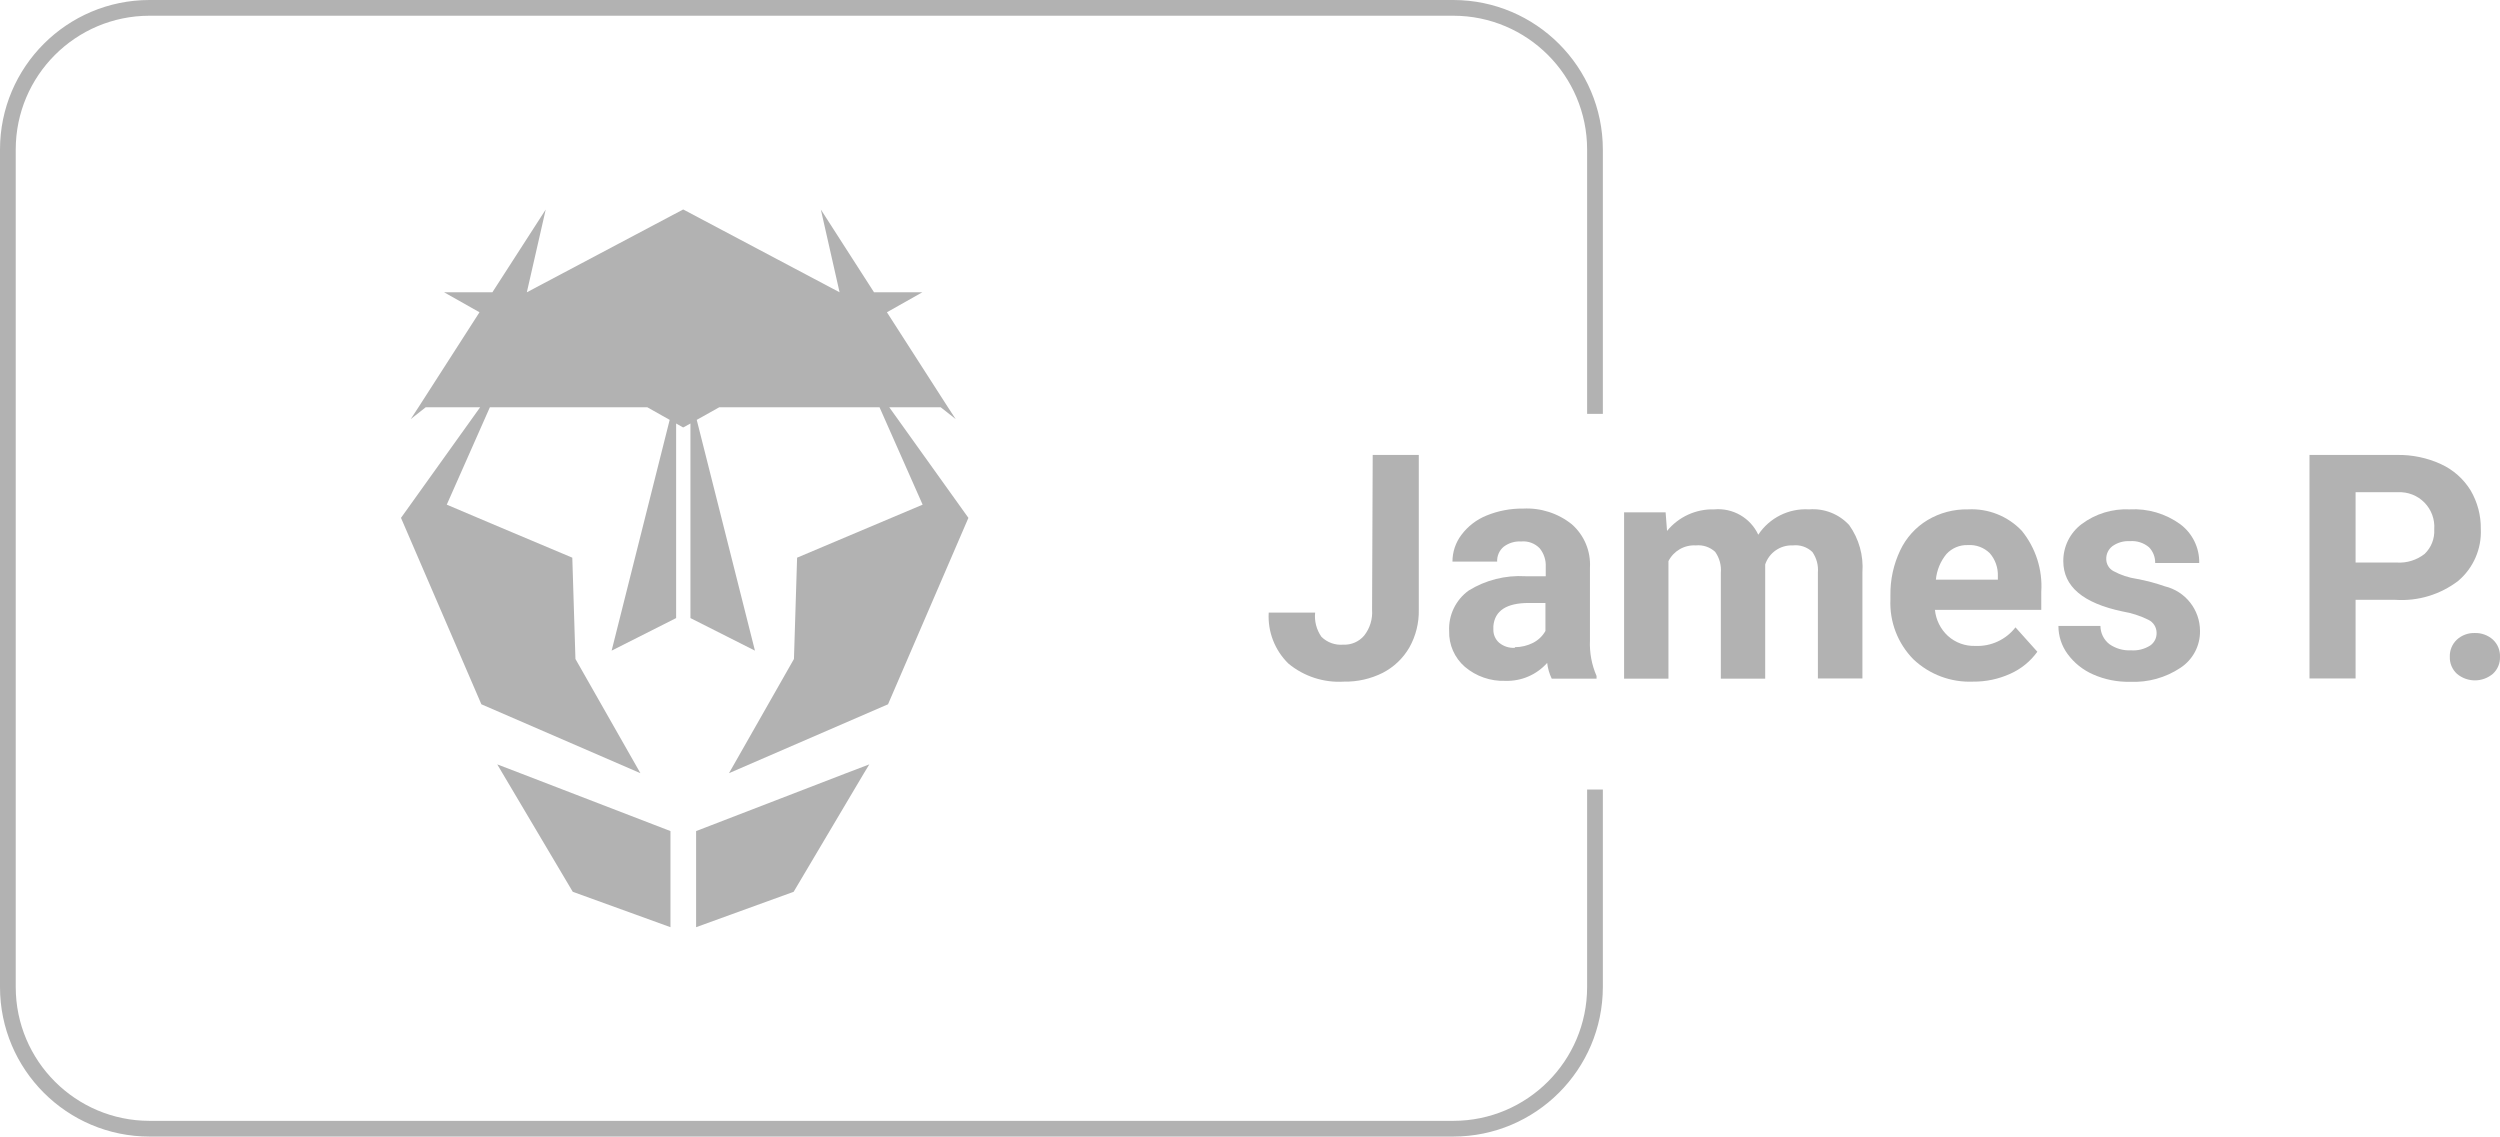
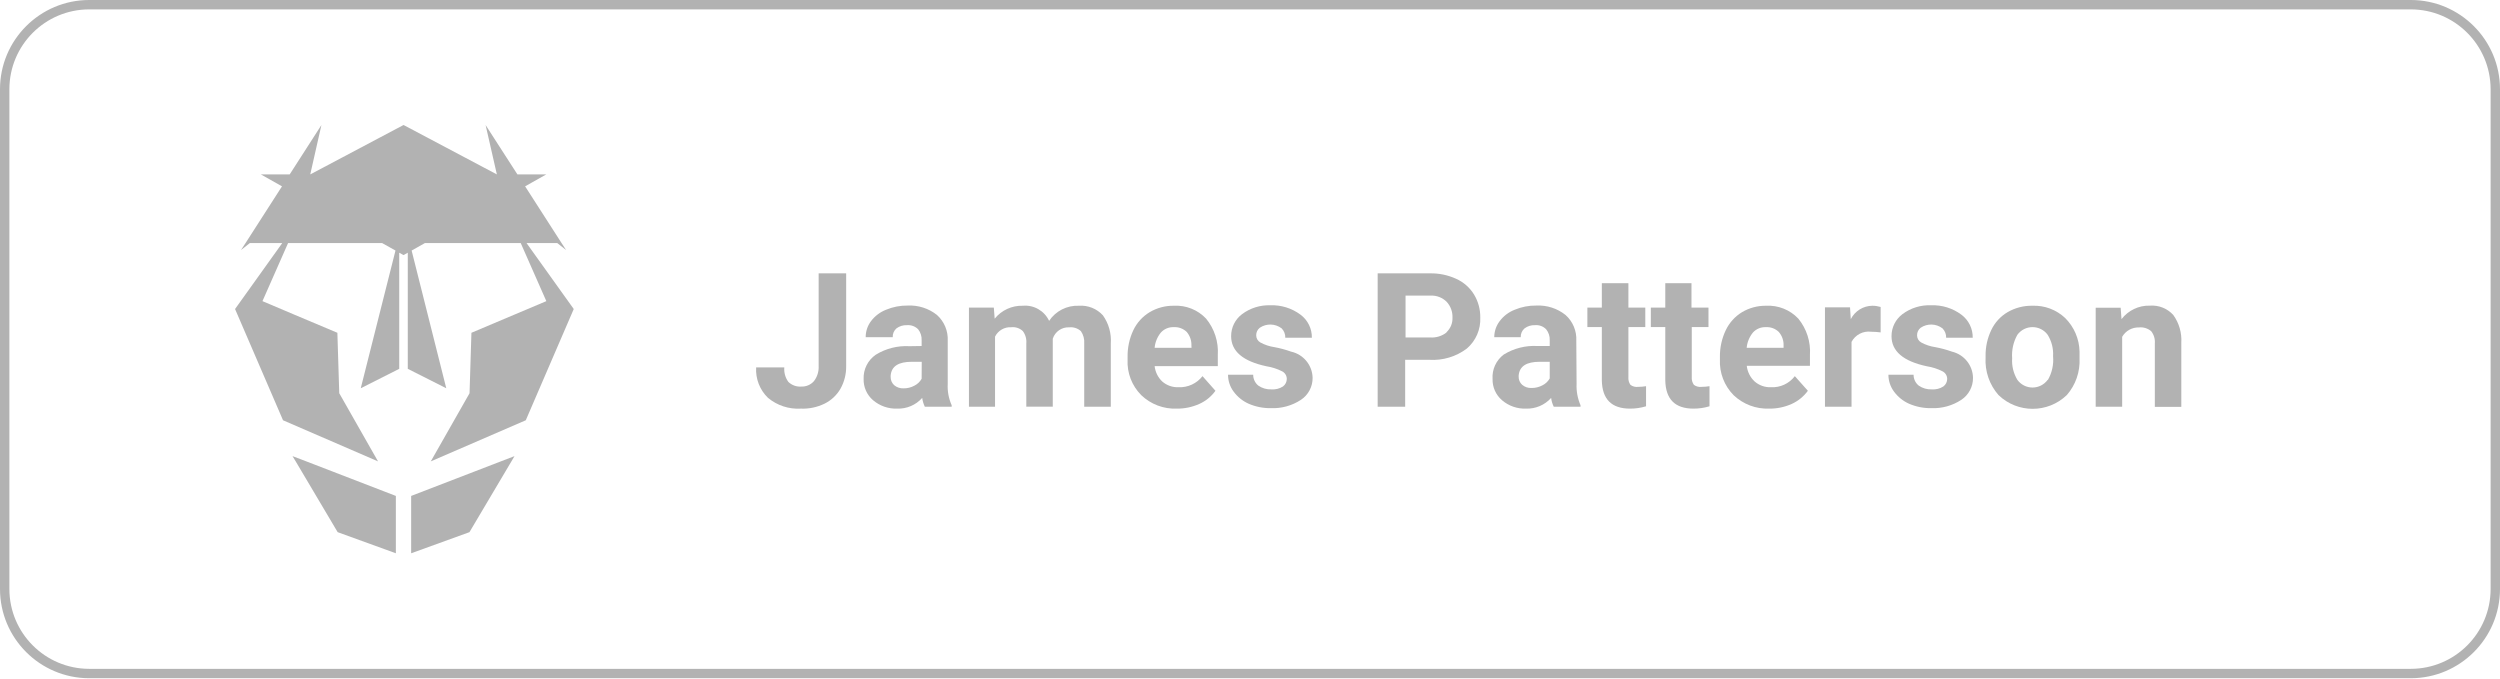
- <svg xmlns="http://www.w3.org/2000/svg" viewBox="0 0 158.92 72.25">
+ <svg xmlns="http://www.w3.org/2000/svg" viewBox="0 0 266.32 72.25">
  <defs>
    <style>.cls-1{fill:#b2b2b2;}</style>
  </defs>
  <g id="Layer_2" data-name="Layer 2">
    <g id="Layer_1-2" data-name="Layer 1">
-       <polygon class="cls-1" points="56.53 25.89 59.8 25.89 60.75 26.64 60.26 25.89 56.38 19.85 58.63 18.58 55.56 18.58 52.18 13.32 53.37 18.58 43.44 13.32 43.42 13.32 33.49 18.58 34.69 13.32 31.3 18.58 28.23 18.58 30.48 19.85 26.6 25.89 26.11 26.64 27.06 25.89 30.52 25.89 25.49 32.92 30.6 44.77 40.71 49.15 36.58 41.89 36.38 35.45 31.75 33.5 28.4 32.08 31.14 25.89 41.15 25.89 42.57 26.69 38.88 41.36 42.98 39.29 42.98 26.92 43.42 27.17 43.43 27.16 43.44 27.17 43.89 26.92 43.89 39.29 47.99 41.36 44.29 26.69 45.72 25.89 55.91 25.89 58.65 32.08 50.67 35.45 50.47 41.89 46.34 49.15 56.45 44.77 61.56 32.92 56.53 25.89" />
-       <polygon class="cls-1" points="31.61 48.59 31.94 49.15 36.41 56.69 42.62 58.94 42.62 52.83 33.07 49.15 31.61 48.59" />
-       <polygon class="cls-1" points="44.25 52.83 44.25 58.94 50.45 56.69 54.92 49.15 55.26 48.59 53.79 49.15 44.25 52.83" />
-       <path class="cls-1" d="M87.26,28.92h2.93v9.84a4.7,4.7,0,0,1-.6,2.4,4.16,4.16,0,0,1-1.69,1.61,5.28,5.28,0,0,1-2.47.56,5.05,5.05,0,0,1-3.52-1.14,4.18,4.18,0,0,1-1.26-3.25H83.6A2.28,2.28,0,0,0,84,40.48a1.76,1.76,0,0,0,1.39.5,1.64,1.64,0,0,0,1.33-.58,2.38,2.38,0,0,0,.5-1.64Z" />
-       <path class="cls-1" d="M98.64,43.14a3.14,3.14,0,0,1-.29-1,3.41,3.41,0,0,1-2.66,1.14,3.77,3.77,0,0,1-2.57-.89,2.9,2.9,0,0,1-1-2.27,3,3,0,0,1,1.24-2.58,6.16,6.16,0,0,1,3.6-.91h1.3v-.6a1.73,1.73,0,0,0-.38-1.17,1.44,1.44,0,0,0-1.18-.44,1.67,1.67,0,0,0-1.12.34,1.17,1.17,0,0,0-.41.94H92.33a2.81,2.81,0,0,1,.57-1.7,3.74,3.74,0,0,1,1.6-1.23,5.92,5.92,0,0,1,2.32-.44,4.57,4.57,0,0,1,3.1,1,3.41,3.41,0,0,1,1.15,2.76V40.7a5.12,5.12,0,0,0,.42,2.27v.17Zm-2.34-2a2.55,2.55,0,0,0,1.16-.28,1.89,1.89,0,0,0,.78-.75V38.33H97.18q-2.12,0-2.25,1.47V40a1.09,1.09,0,0,0,.37.86A1.42,1.42,0,0,0,96.3,41.18Z" />
-       <path class="cls-1" d="M105.88,32.57l.09,1.18a3.73,3.73,0,0,1,3-1.37,2.81,2.81,0,0,1,2.8,1.61A3.61,3.61,0,0,1,115,32.38a3.13,3.13,0,0,1,2.55,1,4.6,4.6,0,0,1,.84,3v6.75h-2.83V36.4a2,2,0,0,0-.35-1.31,1.54,1.54,0,0,0-1.24-.42,1.77,1.77,0,0,0-1.76,1.21v7.26h-2.82V36.41a2,2,0,0,0-.36-1.33,1.58,1.58,0,0,0-1.23-.41,1.83,1.83,0,0,0-1.74,1v7.47h-2.82V32.57Z" />
-       <path class="cls-1" d="M125.42,43.33a5.19,5.19,0,0,1-3.79-1.42,5.09,5.09,0,0,1-1.46-3.8v-.27a6.42,6.42,0,0,1,.62-2.85,4.48,4.48,0,0,1,1.74-1.93,4.82,4.82,0,0,1,2.57-.68,4.39,4.39,0,0,1,3.42,1.36,5.58,5.58,0,0,1,1.24,3.88v1.15H123a2.6,2.6,0,0,0,.83,1.66,2.48,2.48,0,0,0,1.74.63,3.06,3.06,0,0,0,2.55-1.18l1.39,1.55a4.25,4.25,0,0,1-1.72,1.4A5.58,5.58,0,0,1,125.42,43.33Zm-.33-8.68a1.76,1.76,0,0,0-1.36.57,3,3,0,0,0-.67,1.63H127v-.23a2.1,2.1,0,0,0-.51-1.45A1.81,1.81,0,0,0,125.09,34.65Z" />
-       <path class="cls-1" d="M137.09,40.22a.92.92,0,0,0-.52-.82,5.9,5.9,0,0,0-1.64-.53c-2.52-.53-3.77-1.59-3.77-3.2a2.92,2.92,0,0,1,1.16-2.35,4.72,4.72,0,0,1,3.06-.94,5,5,0,0,1,3.21.94,3,3,0,0,1,1.21,2.47H137a1.39,1.39,0,0,0-.39-1,1.67,1.67,0,0,0-1.22-.39,1.73,1.73,0,0,0-1.11.32,1,1,0,0,0-.39.82.87.87,0,0,0,.45.76,4.51,4.51,0,0,0,1.5.5,11.69,11.69,0,0,1,1.77.47,2.92,2.92,0,0,1,2.24,2.84,2.75,2.75,0,0,1-1.24,2.34,5.33,5.33,0,0,1-3.2.89,5.5,5.5,0,0,1-2.36-.47,4,4,0,0,1-1.62-1.3,3,3,0,0,1-.58-1.78h2.67a1.48,1.48,0,0,0,.56,1.15,2.18,2.18,0,0,0,1.38.4,2,2,0,0,0,1.23-.31A.94.94,0,0,0,137.09,40.22Z" />
-       <path class="cls-1" d="M149.74,38.13v5h-2.93V28.92h5.55a6.43,6.43,0,0,1,2.82.59,4.32,4.32,0,0,1,1.87,1.66,4.71,4.71,0,0,1,.65,2.46,4.08,4.08,0,0,1-1.43,3.29,5.91,5.91,0,0,1-4,1.21Zm0-2.37h2.62a2.6,2.6,0,0,0,1.77-.55,2,2,0,0,0,.61-1.56,2.2,2.2,0,0,0-2.31-2.36h-2.69Z" />
-       <path class="cls-1" d="M155.73,41.75a1.42,1.42,0,0,1,.45-1.09,1.61,1.61,0,0,1,1.14-.42,1.65,1.65,0,0,1,1.15.42,1.42,1.42,0,0,1,.45,1.09,1.4,1.4,0,0,1-.45,1.08,1.77,1.77,0,0,1-2.29,0A1.4,1.4,0,0,1,155.73,41.75Z" />
-       <path class="cls-1" d="M100.89,50.19V62.75a8.51,8.51,0,0,1-8.5,8.5H9.5A8.51,8.51,0,0,1,1,62.75V9.5A8.51,8.51,0,0,1,9.5,1H92.39a8.51,8.51,0,0,1,8.5,8.5V26.31h1V9.5A9.52,9.52,0,0,0,92.39,0H9.5A9.51,9.51,0,0,0,0,9.5V62.75a9.51,9.51,0,0,0,9.5,9.5H92.39a9.52,9.52,0,0,0,9.5-9.5V50.19Z" />
+       <polygon class="cls-1" points="61.12 32.92 56.09 25.89 59.36 25.89 60.31 26.64 59.82 25.89 55.94 19.85 58.19 18.58 55.12 18.58 51.73 13.32 52.93 18.58 43 13.32 42.98 13.32 33.05 18.58 34.24 13.32 30.86 18.58 27.79 18.58 30.04 19.85 26.16 25.89 25.67 26.64 26.62 25.89 30.07 25.89 25.04 32.92 30.15 44.77 40.27 49.15 36.14 41.89 35.94 35.45 31.31 33.5 27.96 32.08 30.69 25.89 40.7 25.89 42.13 26.69 38.43 41.36 42.53 39.29 42.53 26.92 42.98 27.17 42.99 27.16 43 27.17 43.44 26.92 43.44 39.29 47.54 41.36 43.85 26.69 45.27 25.89 55.47 25.89 58.2 32.08 50.22 35.45 50.02 41.89 45.89 49.15 56.01 44.77 61.12 32.92" />
+       <polygon class="cls-1" points="31.16 48.59 31.5 49.15 35.97 56.69 42.17 58.94 42.17 52.83 32.63 49.15 31.16 48.59" />
+       <polygon class="cls-1" points="43.8 58.94 50.01 56.69 54.48 49.15 54.81 48.59 53.35 49.15 43.8 52.83 43.8 58.94" />
+       <path class="cls-1" d="M86.71,40.6a1.7,1.7,0,0,1-1.34.58,1.79,1.79,0,0,1-1.39-.5,2.3,2.3,0,0,1-.43-1.54h-3a4.16,4.16,0,0,0,1.26,3.24,5,5,0,0,0,3.51,1.15A5.26,5.26,0,0,0,87.84,43a4,4,0,0,0,1.7-1.6,4.75,4.75,0,0,0,.6-2.4V29.12H87.21V39A2.44,2.44,0,0,1,86.71,40.6Z" />
+       <path class="cls-1" d="M96.89,36.88a6.16,6.16,0,0,0-3.6.91A3,3,0,0,0,92,40.37a2.88,2.88,0,0,0,1,2.26,3.76,3.76,0,0,0,2.58.9,3.41,3.41,0,0,0,2.66-1.14,3.17,3.17,0,0,0,.28.94h2.86v-.16a4.9,4.9,0,0,1-.42-2.28V36.31a3.47,3.47,0,0,0-1.15-2.76,4.64,4.64,0,0,0-3.1-1,5.8,5.8,0,0,0-2.33.45,3.7,3.7,0,0,0-1.6,1.22,2.82,2.82,0,0,0-.56,1.7H95.1a1.16,1.16,0,0,1,.4-.94,1.74,1.74,0,0,1,1.12-.34,1.5,1.5,0,0,1,1.19.44,1.75,1.75,0,0,1,.37,1.17v.61Zm1.29,3.47a1.81,1.81,0,0,1-.78.74,2.36,2.36,0,0,1-1.15.28,1.45,1.45,0,0,1-1-.34,1.16,1.16,0,0,1-.37-.87V40c.09-1,.85-1.46,2.26-1.46h1.05Z" />
+       <path class="cls-1" d="M114.93,32.57a3.63,3.63,0,0,0-3.17,1.61,2.82,2.82,0,0,0-2.8-1.61,3.71,3.71,0,0,0-3,1.38l-.09-1.18h-2.65V43.33H106V35.86a1.81,1.81,0,0,1,1.73-1,1.55,1.55,0,0,1,1.23.41,1.92,1.92,0,0,1,.37,1.33v6.72h2.82V36.08a1.75,1.75,0,0,1,1.76-1.21,1.59,1.59,0,0,1,1.24.41,2.06,2.06,0,0,1,.35,1.32v6.73h2.83V36.59a4.61,4.61,0,0,0-.84-3A3.17,3.17,0,0,0,114.93,32.57Z" />
+       <path class="cls-1" d="M125.05,32.57a4.91,4.91,0,0,0-2.57.68,4.49,4.49,0,0,0-1.75,1.93,6.41,6.41,0,0,0-.61,2.85v.27a5,5,0,0,0,1.46,3.8,5.18,5.18,0,0,0,3.78,1.43,5.69,5.69,0,0,0,2.4-.5,4.28,4.28,0,0,0,1.72-1.4l-1.38-1.56a3.06,3.06,0,0,1-2.55,1.18,2.48,2.48,0,0,1-1.75-.62A2.66,2.66,0,0,1,123,39h6.73V37.82a5.55,5.55,0,0,0-1.25-3.88A4.39,4.39,0,0,0,125.05,32.57Zm1.88,4.48H123a3,3,0,0,1,.67-1.63,1.76,1.76,0,0,1,1.36-.57,1.84,1.84,0,0,1,1.39.51,2.13,2.13,0,0,1,.5,1.46Z" />
+       <path class="cls-1" d="M137.54,37.46a11.43,11.43,0,0,0-1.78-.48,4.45,4.45,0,0,1-1.5-.5.87.87,0,0,1-.44-.75,1,1,0,0,1,.39-.82,2,2,0,0,1,2.32.07,1.36,1.36,0,0,1,.39,1h2.83a3,3,0,0,0-1.21-2.46,5.08,5.08,0,0,0-3.22-1,4.77,4.77,0,0,0-3,.94,2.92,2.92,0,0,0-1.17,2.35q0,2.41,3.77,3.21a5.56,5.56,0,0,1,1.65.53.91.91,0,0,1,.51.81,1,1,0,0,1-.41.81,2,2,0,0,1-1.23.31,2.27,2.27,0,0,1-1.39-.4,1.47,1.47,0,0,1-.55-1.16h-2.68a3,3,0,0,0,.59,1.79,4,4,0,0,0,1.61,1.3,5.71,5.71,0,0,0,2.36.47,5.42,5.42,0,0,0,3.21-.89,2.78,2.78,0,0,0,1.24-2.34A2.92,2.92,0,0,0,137.54,37.46Z" />
+       <path class="cls-1" d="M155.12,29.7a6.41,6.41,0,0,0-2.81-.58h-5.55V43.33h2.93v-5h2.57a6,6,0,0,0,4-1.2,4.1,4.1,0,0,0,1.43-3.3,4.59,4.59,0,0,0-.66-2.45A4.29,4.29,0,0,0,155.12,29.7Zm-1,5.7a2.55,2.55,0,0,1-1.77.55h-2.62V31.49h2.68a2.27,2.27,0,0,1,1.7.66,2.36,2.36,0,0,1,.62,1.69A2,2,0,0,1,154.08,35.4Z" />
+       <path class="cls-1" d="M167.92,36.31a3.44,3.44,0,0,0-1.15-2.76,4.63,4.63,0,0,0-3.1-1,5.75,5.75,0,0,0-2.32.45,3.64,3.64,0,0,0-1.6,1.22,2.83,2.83,0,0,0-.57,1.7H162a1.17,1.17,0,0,1,.41-.94,1.72,1.72,0,0,1,1.12-.34,1.47,1.47,0,0,1,1.18.44,1.75,1.75,0,0,1,.38,1.17v.61h-1.3a6.16,6.16,0,0,0-3.6.91A3,3,0,0,0,159,40.37a2.88,2.88,0,0,0,1,2.26,3.73,3.73,0,0,0,2.57.9,3.44,3.44,0,0,0,2.67-1.14,2.9,2.9,0,0,0,.28.94h2.85v-.16a5.17,5.17,0,0,1-.42-2.28Zm-2.83,4a1.81,1.81,0,0,1-.78.74,2.4,2.4,0,0,1-1.16.28,1.42,1.42,0,0,1-1-.34,1.13,1.13,0,0,1-.37-.87V40c.09-1,.84-1.46,2.25-1.46h1.06Z" />
+       <path class="cls-1" d="M173.69,41a1.26,1.26,0,0,1-.22-.84V34.84h1.8V32.77h-1.8v-2.6h-2.83v2.6H169.1v2.07h1.54v5.69q.06,3,3,3a5.75,5.75,0,0,0,1.71-.25V41.14a5,5,0,0,1-.83.07A1.13,1.13,0,0,1,173.69,41Z" />
+       <path class="cls-1" d="M180.45,41a1.26,1.26,0,0,1-.23-.84V34.84H182V32.77h-1.81v-2.6H177.4v2.6h-1.54v2.07h1.54v5.69q.06,3,3,3a5.75,5.75,0,0,0,1.71-.25V41.14a5,5,0,0,1-.83.07A1.13,1.13,0,0,1,180.45,41Z" />
+       <path class="cls-1" d="M188.15,32.57a4.91,4.91,0,0,0-2.57.68,4.53,4.53,0,0,0-1.74,1.93,6.42,6.42,0,0,0-.62,2.85v.27a5.07,5.07,0,0,0,1.46,3.8,5.22,5.22,0,0,0,3.79,1.43,5.69,5.69,0,0,0,2.4-.5,4.42,4.42,0,0,0,1.72-1.4l-1.39-1.56a3,3,0,0,1-2.55,1.18,2.48,2.48,0,0,1-1.74-.62,2.67,2.67,0,0,1-.83-1.66h6.73V37.82a5.55,5.55,0,0,0-1.24-3.88A4.4,4.4,0,0,0,188.15,32.57ZM190,37.05h-3.93a3,3,0,0,1,.67-1.63,1.76,1.76,0,0,1,1.36-.57,1.83,1.83,0,0,1,1.39.51,2.08,2.08,0,0,1,.51,1.46Z" />
+       <path class="cls-1" d="M197.16,34l-.08-1.26h-2.67V43.33h2.83V36.42a2.07,2.07,0,0,1,2.1-1.08,7.8,7.8,0,0,1,1,.07l0-2.71a3.12,3.12,0,0,0-.88-.13A2.61,2.61,0,0,0,197.16,34Z" />
+       <path class="cls-1" d="M207.94,37.46a11.43,11.43,0,0,0-1.78-.48,4.45,4.45,0,0,1-1.5-.5.87.87,0,0,1-.44-.75,1,1,0,0,1,.39-.82,2,2,0,0,1,2.32.07,1.36,1.36,0,0,1,.39,1h2.83a3,3,0,0,0-1.21-2.46,5.08,5.08,0,0,0-3.22-1,4.77,4.77,0,0,0-3.05.94,2.92,2.92,0,0,0-1.17,2.35q0,2.41,3.77,3.21a5.56,5.56,0,0,1,1.65.53.91.91,0,0,1,.51.81,1,1,0,0,1-.41.81,2,2,0,0,1-1.23.31,2.27,2.27,0,0,1-1.39-.4,1.47,1.47,0,0,1-.55-1.16h-2.68a3,3,0,0,0,.59,1.79,4,4,0,0,0,1.61,1.3,5.71,5.71,0,0,0,2.36.47,5.42,5.42,0,0,0,3.21-.89,2.78,2.78,0,0,0,1.24-2.34A2.92,2.92,0,0,0,207.94,37.46Z" />
+       <path class="cls-1" d="M220,33.88a4.81,4.81,0,0,0-3.49-1.31,5.09,5.09,0,0,0-2.64.68,4.39,4.39,0,0,0-1.74,1.9,6.2,6.2,0,0,0-.61,2.8v.13a5.59,5.59,0,0,0,1.37,4,5.25,5.25,0,0,0,7.29,0,5.54,5.54,0,0,0,1.35-3.9l0-.72A5.2,5.2,0,0,0,220,33.88Zm-1.87,6.59a2,2,0,0,1-3.22,0,3.94,3.94,0,0,1-.56-2.31,4.41,4.41,0,0,1,.56-2.5,2,2,0,0,1,3.22,0,3.86,3.86,0,0,1,.58,2.29A4.3,4.3,0,0,1,218.16,40.47Z" />
+       <path class="cls-1" d="M231.52,33.56a3.05,3.05,0,0,0-2.5-1A3.66,3.66,0,0,0,226,34l-.09-1.22h-2.66V43.33h2.82V35.88a2,2,0,0,1,1.79-1,1.74,1.74,0,0,1,1.3.4,1.85,1.85,0,0,1,.39,1.31v6.75h2.82V36.51A4.57,4.57,0,0,0,231.52,33.56Z" />
+       <path class="cls-1" d="M256.82,0H9.5A9.51,9.51,0,0,0,0,9.5V62.75a9.51,9.51,0,0,0,9.5,9.5H256.82a9.51,9.51,0,0,0,9.5-9.5V9.5A9.51,9.51,0,0,0,256.82,0Zm8.5,26.31V62.75a8.51,8.51,0,0,1-8.5,8.5H9.5A8.51,8.51,0,0,1,1,62.75V9.5A8.51,8.51,0,0,1,9.5,1H256.82a8.51,8.51,0,0,1,8.5,8.5Z" />
    </g>
  </g>
</svg>
